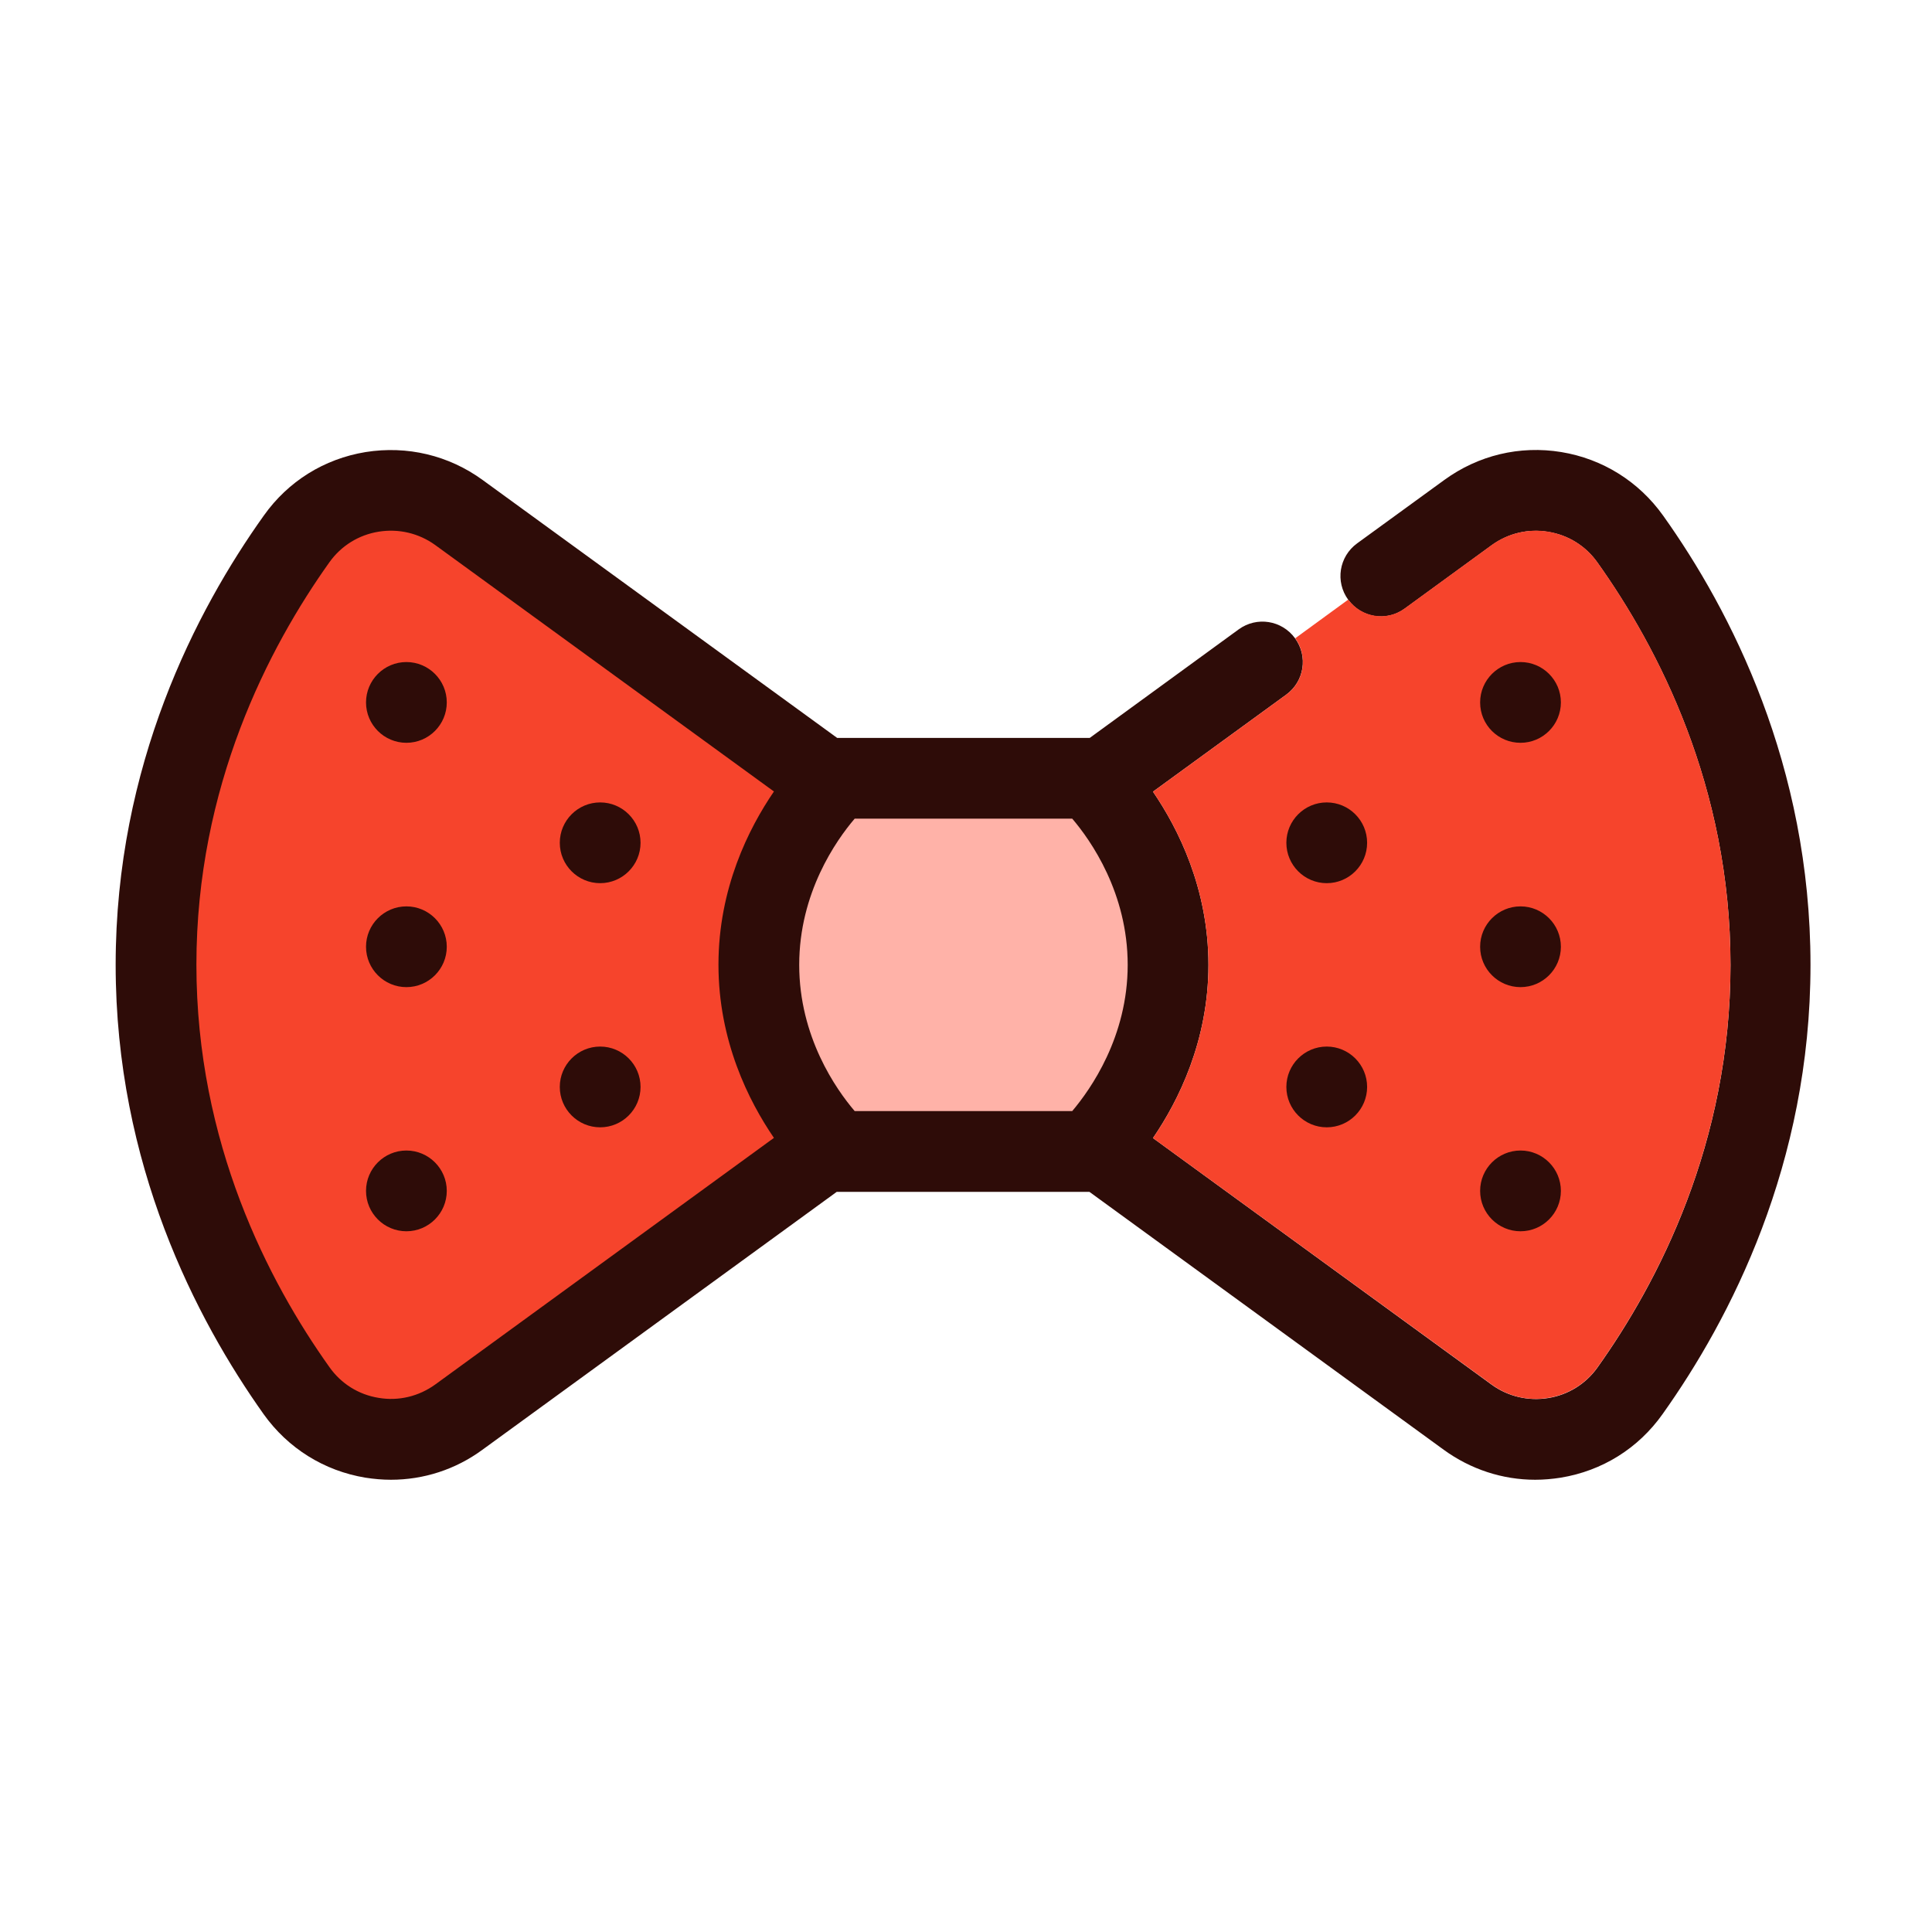
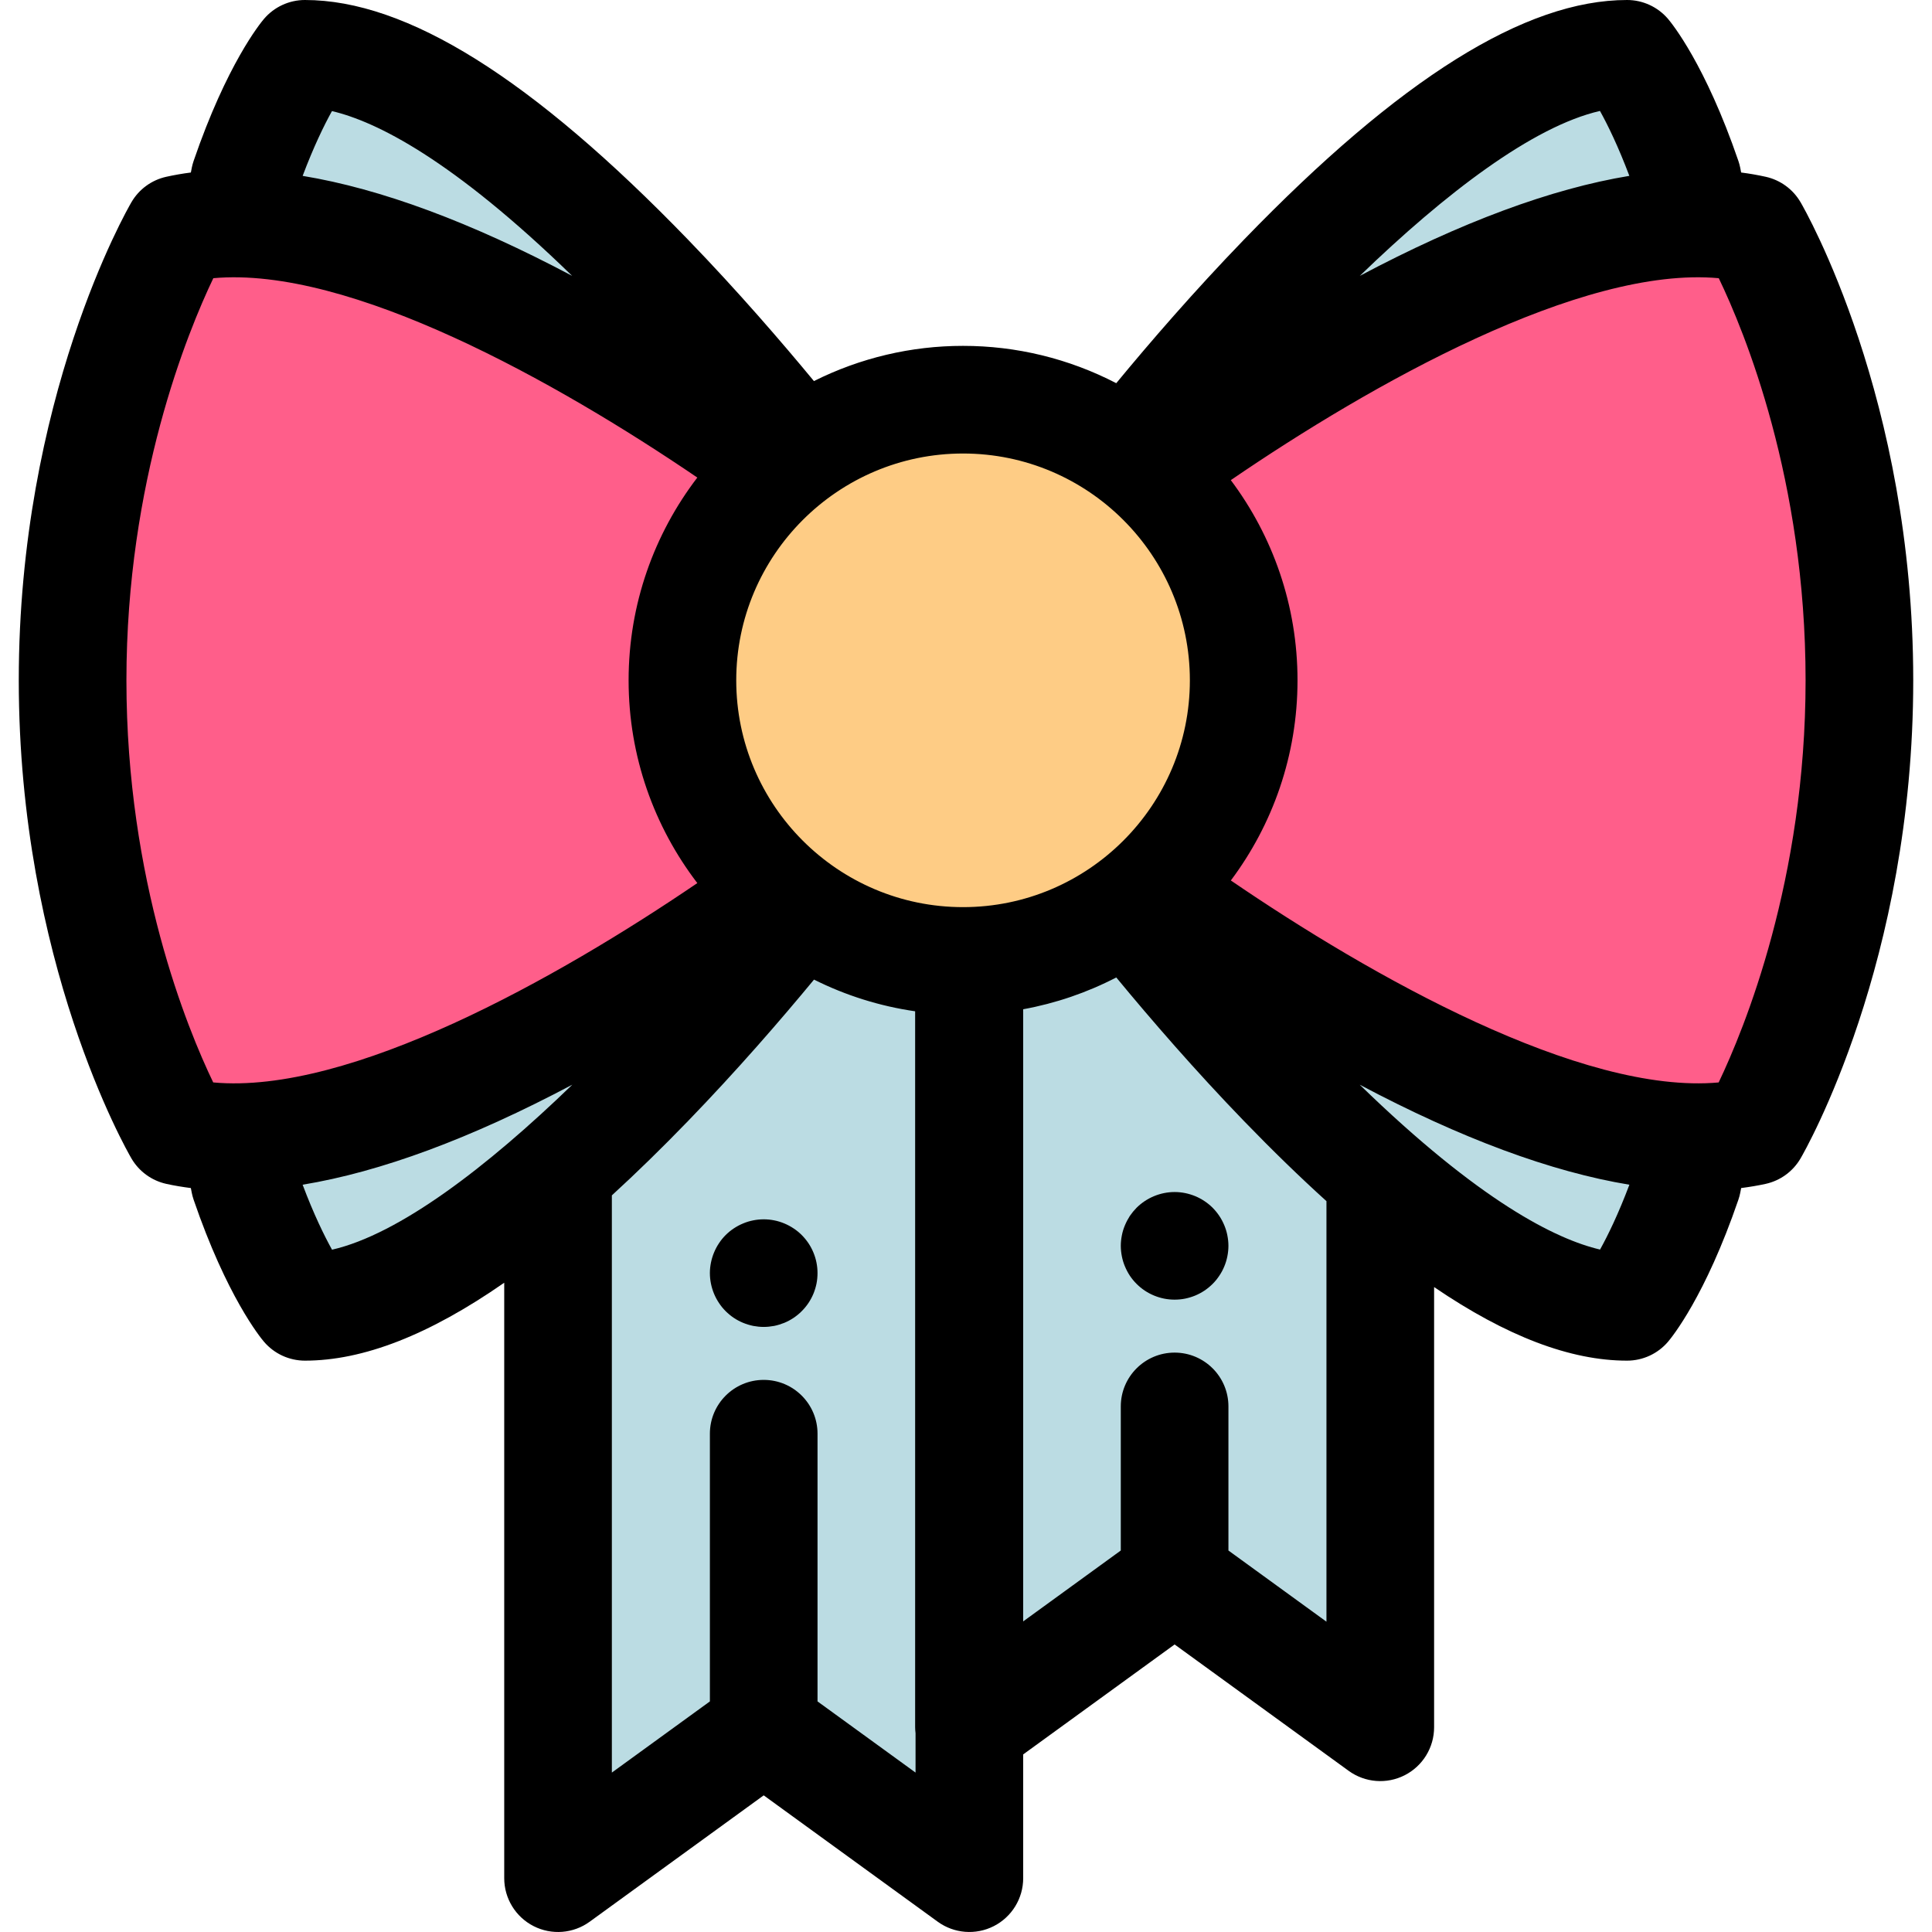
- <svg xmlns="http://www.w3.org/2000/svg" t="1545559326406" class="icon" style="" viewBox="0 0 1024 1024" version="1.1" p-id="22373" width="200" height="200">
+ <svg xmlns="http://www.w3.org/2000/svg" t="1545559319786" class="icon" style="" viewBox="0 0 1024 1024" version="1.1" p-id="22228" width="200" height="200">
  <defs>
    <style type="text/css" />
  </defs>
-   <path d="M881.5 273.3c-12.9-18.1-32.1-30.1-54-33.7-22-3.6-44 1.7-62 14.8L719.3 288c-9.6 7-11.7 20.3-4.7 29.9 7 9.6 20.3 11.7 29.9 4.7l46.1-33.6c8.7-6.3 19.3-8.9 30-7.1 10.6 1.7 19.9 7.5 26.1 16.3 32.2 45.2 70.5 118.8 70.5 213.3s-38.3 168.1-70.5 213.3c-6.2 8.7-15.5 14.5-26.1 16.2-10.6 1.7-21.3-0.8-30-7.1L611.1 603.2c13.4-19.6 29.4-51.4 29.4-91.8s-16-72.2-29.4-91.8l70.6-51.4c9.6-7 11.7-20.3 4.7-29.9-7-9.6-20.3-11.7-29.9-4.7l-78.9 57.5H443.7L255.8 254.4c-18-13.1-40-18.3-62-14.8-22 3.6-41.1 15.5-54 33.7-35.8 50.2-78.5 132.3-78.5 238.1s42.7 187.8 78.4 238.1c12.9 18.1 32.1 30.1 54 33.7 4.5 0.7 9 1.1 13.5 1.1 17.3 0 34.2-5.4 48.5-15.9l187.8-136.7h133.9l187.8 136.7c14.3 10.4 31.2 15.9 48.5 15.9 4.5 0 9-0.4 13.5-1.1 22-3.6 41.1-15.5 54-33.7 35.8-50.3 78.4-132.4 78.4-238.1s-42.3-187.9-78.1-238.1z" fill="#2E0C08" p-id="22374" />
-   <path d="M681.7 368.2l-70.6 51.4c13.4 19.6 29.4 51.4 29.4 91.8s-16 72.2-29.4 91.8l179.5 130.6c8.7 6.3 19.3 8.9 30 7.1 10.6-1.7 19.9-7.5 26.1-16.2 32.2-45.2 70.5-118.8 70.5-213.3s-38.3-168.1-70.5-213.3c-6.2-8.8-15.5-14.5-26.1-16.3-10.6-1.7-21.3 0.8-30 7.1l-46.1 33.6c-9.6 7-22.9 4.8-29.9-4.7l-28.1 20.5c6.9 9.6 4.8 23-4.8 29.9z" fill="#F6442C" p-id="22375" />
-   <path d="M805.9 393.7c11.8 0 21.4-9.6 21.4-21.4 0-11.8-9.6-21.4-21.4-21.4-11.8 0-21.4 9.6-21.4 21.4 0 11.9 9.6 21.4 21.4 21.4zM805.9 523.2c11.8 0 21.4-9.6 21.4-21.4 0-11.8-9.6-21.4-21.4-21.4-11.8 0-21.4 9.6-21.4 21.4 0 11.8 9.6 21.4 21.4 21.4zM318.1 468.1c-11.8 0-21.4-9.6-21.4-21.4 0-11.8 9.6-21.4 21.4-21.4 11.8 0 21.4 9.6 21.4 21.4 0 11.8-9.6 21.4-21.4 21.4zM318.1 597.5c-11.8 0-21.4-9.6-21.4-21.4 0-11.8 9.6-21.4 21.4-21.4 11.8 0 21.4 9.6 21.4 21.4 0 11.8-9.6 21.4-21.4 21.4zM215.4 393.7c-11.8 0-21.4-9.6-21.4-21.4 0-11.8 9.6-21.4 21.4-21.4s21.4 9.6 21.4 21.4c0 11.9-9.6 21.4-21.4 21.4zM215.4 523.2c-11.8 0-21.4-9.6-21.4-21.4 0-11.8 9.6-21.4 21.4-21.4s21.4 9.6 21.4 21.4c0 11.8-9.6 21.4-21.4 21.4zM215.4 652.6c-11.8 0-21.4-9.6-21.4-21.4 0-11.8 9.6-21.4 21.4-21.4s21.4 9.6 21.4 21.4c0 11.8-9.6 21.4-21.4 21.4zM805.9 652.6c11.8 0 21.4-9.6 21.4-21.4 0-11.8-9.6-21.4-21.4-21.4-11.8 0-21.4 9.6-21.4 21.4 0 11.8 9.6 21.4 21.4 21.4zM681.8 446.7c0 11.8 9.6 21.4 21.4 21.4 11.8 0 21.4-9.6 21.4-21.4 0-11.8-9.6-21.4-21.4-21.4-11.8 0-21.4 9.6-21.4 21.4zM703.2 554.7c-11.8 0-21.4 9.6-21.4 21.4 0 11.8 9.6 21.4 21.4 21.4 11.8 0 21.4-9.6 21.4-21.4 0-11.8-9.6-21.4-21.4-21.4z" fill="#2E0C08" p-id="22376" />
-   <path d="M568.3 588.9H453c-9.9-11.6-29.4-39.4-29.4-77.5s19.5-65.9 29.4-77.5h115.3c9.9 11.6 29.4 39.4 29.4 77.5s-19.6 65.9-29.4 77.5z" fill="#FFB2A8" p-id="22377" />
-   <path d="M200.7 740.9c-10.6-1.7-19.9-7.5-26.1-16.3-32.2-45.2-70.5-118.8-70.5-213.3s38.3-168.1 70.5-213.3c6.2-8.7 15.5-14.5 26.1-16.2 10.6-1.7 21.3 0.8 30 7.1l179.5 130.6c-13.4 19.6-29.4 51.4-29.4 91.8s16 72.2 29.4 91.8L230.7 733.8c-8.7 6.3-19.4 8.9-30 7.1z" fill="#F6442C" p-id="22378" />
-   <path d="M318.1 425.3c-11.8 0-21.4 9.6-21.4 21.4 0 11.8 9.6 21.4 21.4 21.4 11.8 0 21.4-9.6 21.4-21.4 0-11.8-9.6-21.4-21.4-21.4zM318.1 554.7c-11.8 0-21.4 9.6-21.4 21.4 0 11.8 9.6 21.4 21.4 21.4 11.8 0 21.4-9.6 21.4-21.4 0-11.8-9.6-21.4-21.4-21.4zM215.4 350.9c-11.8 0-21.4 9.6-21.4 21.4 0 11.8 9.6 21.4 21.4 21.4s21.4-9.6 21.4-21.4c0-11.8-9.6-21.4-21.4-21.4zM215.4 480.4c-11.8 0-21.4 9.6-21.4 21.4 0 11.8 9.6 21.4 21.4 21.4s21.4-9.6 21.4-21.4c0-11.8-9.6-21.4-21.4-21.4zM215.4 609.8c-11.8 0-21.4 9.6-21.4 21.4 0 11.8 9.6 21.4 21.4 21.4s21.4-9.6 21.4-21.4c0-11.8-9.6-21.4-21.4-21.4z" fill="#2E0C08" p-id="22379" />
+   <path d="M513.784 995.469l-109.004-79.152-109.008 79.152V428.916h218.011z" fill="#BBDCE3" p-id="22229" />
+   <path d="M731.575 915.496l-109.006-79.15-109.006 79.15V348.944h218.011z" fill="#BBDCE3" p-id="22230" />
+   <path d="M404.774 703.299c-1.854 0-3.736-0.196-5.562-0.54a31.134 31.134 0 0 1-5.334-1.626 28.252 28.252 0 0 1-4.934-2.624c-1.568-1.056-3.024-2.254-4.336-3.566s-2.51-2.766-3.538-4.338a28.738 28.738 0 0 1-2.624-4.906 29.24 29.24 0 0 1-1.626-5.334 28.648 28.648 0 0 1-0.57-5.592c0-1.852 0.2-3.736 0.57-5.562 0.37-1.826 0.912-3.622 1.626-5.332 0.714-1.74 1.598-3.394 2.624-4.934 1.026-1.568 2.226-3.024 3.538-4.336s2.766-2.514 4.336-3.538c1.54-1.026 3.194-1.912 4.934-2.624a26.714 26.714 0 0 1 5.334-1.626 28.224 28.224 0 0 1 11.154 0c1.798 0.342 3.594 0.912 5.334 1.626 1.712 0.714 3.366 1.598 4.906 2.624 1.568 1.024 3.024 2.226 4.336 3.538s2.51 2.766 3.566 4.336c1.026 1.54 1.912 3.194 2.624 4.934a28.174 28.174 0 0 1 2.168 10.894c0 1.854-0.172 3.74-0.542 5.592a29.924 29.924 0 0 1-1.626 5.334 28.88 28.88 0 0 1-2.624 4.906 29.036 29.036 0 0 1-7.902 7.904c-1.54 1.026-3.194 1.912-4.906 2.624-1.74 0.684-3.538 1.256-5.334 1.626-1.856 0.34-3.738 0.54-5.592 0.54zM622.565 688.837a28.28 28.28 0 0 1-5.562-0.542 28.678 28.678 0 0 1-5.334-1.626 28.304 28.304 0 0 1-4.932-2.624 29.24 29.24 0 0 1-4.338-3.566 29.12 29.12 0 0 1-3.566-4.336 30.86 30.86 0 0 1-2.592-4.906 26.754 26.754 0 0 1-1.626-5.334 28.478 28.478 0 0 1-0.57-5.592c0-1.854 0.2-3.712 0.57-5.562 0.342-1.828 0.912-3.626 1.626-5.334s1.598-3.366 2.592-4.934a32.41 32.41 0 0 1 3.566-4.336 29.066 29.066 0 0 1 4.338-3.538 29.03 29.03 0 0 1 10.266-4.25 28.224 28.224 0 0 1 11.154 0 30.36 30.36 0 0 1 5.334 1.626 28.942 28.942 0 0 1 9.244 6.162c1.312 1.34 2.51 2.792 3.534 4.336 1.056 1.572 1.914 3.226 2.628 4.934s1.28 3.506 1.624 5.334c0.37 1.852 0.57 3.708 0.57 5.562 0 1.88-0.2 3.736-0.57 5.592a27.276 27.276 0 0 1-1.624 5.334 27.052 27.052 0 0 1-2.628 4.906 27.164 27.164 0 0 1-3.534 4.336 29.24 29.24 0 0 1-4.338 3.566c-1.54 1.026-3.194 1.912-4.906 2.624-1.74 0.714-3.538 1.256-5.334 1.626-1.854 0.37-3.738 0.542-5.592 0.542z" fill="" p-id="22231" />
+   <path d="M894.386 94.528c-16.28-47.5-32.008-66.002-32.008-66.002-108.99 0-283.409 236.707-283.409 236.707 0.046 0.02-133.987 0.02-133.987 0.02 0.046-0.02-174.373-236.727-283.363-236.727 0 0-15.726 18.502-32.006 66.002-34.77 175.377-34.77 356.736 0 532.112 16.28 47.53 32.006 66.002 32.006 66.002 108.99 0 283.409-236.677 283.409-236.677-0.006-0.012 133.951-0.012 133.951-0.012-0.008 0.012 174.409 236.689 283.399 236.689 0 0 15.73-18.474 32.008-66.002 34.77-175.377 34.77-356.732 0-532.112z" fill="#BBDCE3" p-id="22232" />
+   <path d="M929.686 599.623s55.836-95.734 55.836-239.043c0-143.303-55.836-239.031-55.836-239.031-127.681-28.514-351.918 152.457-351.918 152.457v173.163c0.002-0.004 224.239 180.955 351.918 152.453zM94.308 121.549s-55.828 95.726-55.828 239.031c0 143.315 55.828 239.043 55.828 239.043 127.679 28.502 351.926-152.457 351.926-152.457v-173.163c-0.002 0-224.247-180.959-351.926-152.453z" fill="#FF5E8A" p-id="22233" />
+   <path d="M510.438 360.588m-148.731 0a148.731 148.731 0 1 0 297.463 0 148.731 148.731 0 1 0-297.463 0Z" fill="#FECC85" p-id="22234" />
+   <path d="M954.328 107.176a28.52 28.52 0 0 0-18.422-13.47 147.473 147.473 0 0 0-13.064-2.276c-0.16-0.816-0.308-1.634-0.47-2.45a28.716 28.716 0 0 0-0.998-3.702c-17.526-51.138-35.292-72.916-37.26-75.23A28.534 28.534 0 0 0 862.378 0c-53.976 0-120.405 41.556-203.077 127.045-26.432 27.334-49.82 54.406-67.66 76.046a176.115 176.115 0 0 0-81.204-19.774 176.119 176.119 0 0 0-79.036 18.662c-16.73-20.25-40.246-47.572-66.742-74.966C282.013 41.548 215.597 0 161.622 0a28.522 28.522 0 0 0-21.734 10.05c-1.968 2.316-19.732 24.092-37.258 75.23a28.158 28.158 0 0 0-0.996 3.702c-0.162 0.816-0.31 1.632-0.47 2.448a148.961 148.961 0 0 0-13.076 2.276 28.516 28.516 0 0 0-18.428 13.47c-2.436 4.182-59.71 104.106-59.71 253.405 0 149.305 57.27 249.229 59.71 253.411 4 6.858 10.678 11.738 18.428 13.47 4.236 0.948 8.614 1.652 13.068 2.236 0.162 0.83 0.314 1.66 0.48 2.49 0.248 1.252 0.582 2.488 0.996 3.696 17.528 51.174 35.3 72.936 37.268 75.25a28.534 28.534 0 0 0 21.722 10.038c30.89 0 65.868-13.636 105.628-41.302v315.599a28.522 28.522 0 0 0 45.284 23.084l92.246-66.978 92.246 66.978a28.54 28.54 0 0 0 29.714 2.33 28.522 28.522 0 0 0 15.572-25.414V929.876l80.26-58.278 92.246 66.978a28.518 28.518 0 0 0 29.714 2.33 28.522 28.522 0 0 0 15.572-25.414V682.179c38.378 26.116 72.258 38.992 102.278 38.992a28.52 28.52 0 0 0 21.72-10.036c1.968-2.314 19.746-24.076 37.274-75.254 0.414-1.21 0.744-2.442 0.996-3.696 0.166-0.83 0.316-1.66 0.48-2.49 4.45-0.584 8.826-1.29 13.054-2.234a28.5 28.5 0 0 0 18.424-13.47c2.438-4.182 59.724-104.112 59.724-253.413-0.002-149.297-57.284-249.221-59.722-253.403z m-90.738-13.966c-41.376 6.812-89.116 24.506-142.863 53.008 45.184-43.692 91.76-79.276 127.291-87.416 4.174 7.522 9.696 18.822 15.572 34.408zM630.655 360.584c0 66.288-53.928 120.217-120.217 120.217-66.288 0-120.215-53.928-120.215-120.217 0-66.284 53.928-120.215 120.215-120.215 66.29 0.004 120.217 53.93 120.217 120.215zM175.944 58.88c23.41 5.496 63.766 25.53 127.305 87.33-53.74-28.494-101.47-46.182-142.841-52.992 5.86-15.54 11.364-26.816 15.536-34.338zM67.006 360.58c0-105.662 32.428-184.619 46.058-213.131 72.304-6.57 182.343 55.202 256.531 105.668-22.824 29.838-36.422 67.086-36.422 107.466s13.6 77.632 36.424 107.472c-74.218 50.492-184.311 112.303-256.589 105.656-13.638-28.33-46.002-106.78-46.002-213.129z m93.39 267.341c41.402-6.81 89.166-24.492 142.951-53.024-45.208 43.722-91.816 79.332-127.365 87.47-4.18-7.524-9.702-18.828-15.586-34.446z m272.911 273.861V759.897c0-15.752-12.77-28.526-28.526-28.526-15.754 0-28.526 12.774-28.526 28.526v141.885l-51.956 37.724V633.575c13.022-11.918 26.478-25.036 40.404-39.436 25.982-26.862 49.024-53.476 66.744-74.93a175.885 175.885 0 0 0 53.594 16.796V915.496c0 1.064 0.102 2.11 0.22 3.152v20.854l-51.954-37.72z m269.743-42.25l-51.956-37.728V745.437c0-15.752-12.774-28.526-28.526-28.526s-28.526 12.774-28.526 28.526v76.368l-51.734 37.568V534.926a175.803 175.803 0 0 0 49.34-16.852c18.49 22.416 42.164 49.714 67.674 76.086 15.112 15.626 29.678 29.766 43.726 42.472v222.901h0.002z m145.013-197.239c-23.426-5.494-63.792-25.534-127.369-87.37 53.78 28.52 101.526 46.194 142.917 53-5.868 15.56-11.376 26.846-15.548 34.37z m62.87-88.574c-72.94 6.612-184.353-56.346-258.557-107.054 22.178-29.6 35.332-66.334 35.332-106.08 0-39.758-13.162-76.5-35.352-106.104 74.18-50.732 185.575-113.707 258.631-107.028 13.636 28.326 46.012 106.78 46.012 213.127 0 105.66-32.438 184.623-46.066 213.137z" fill="" p-id="22235" />
</svg>
